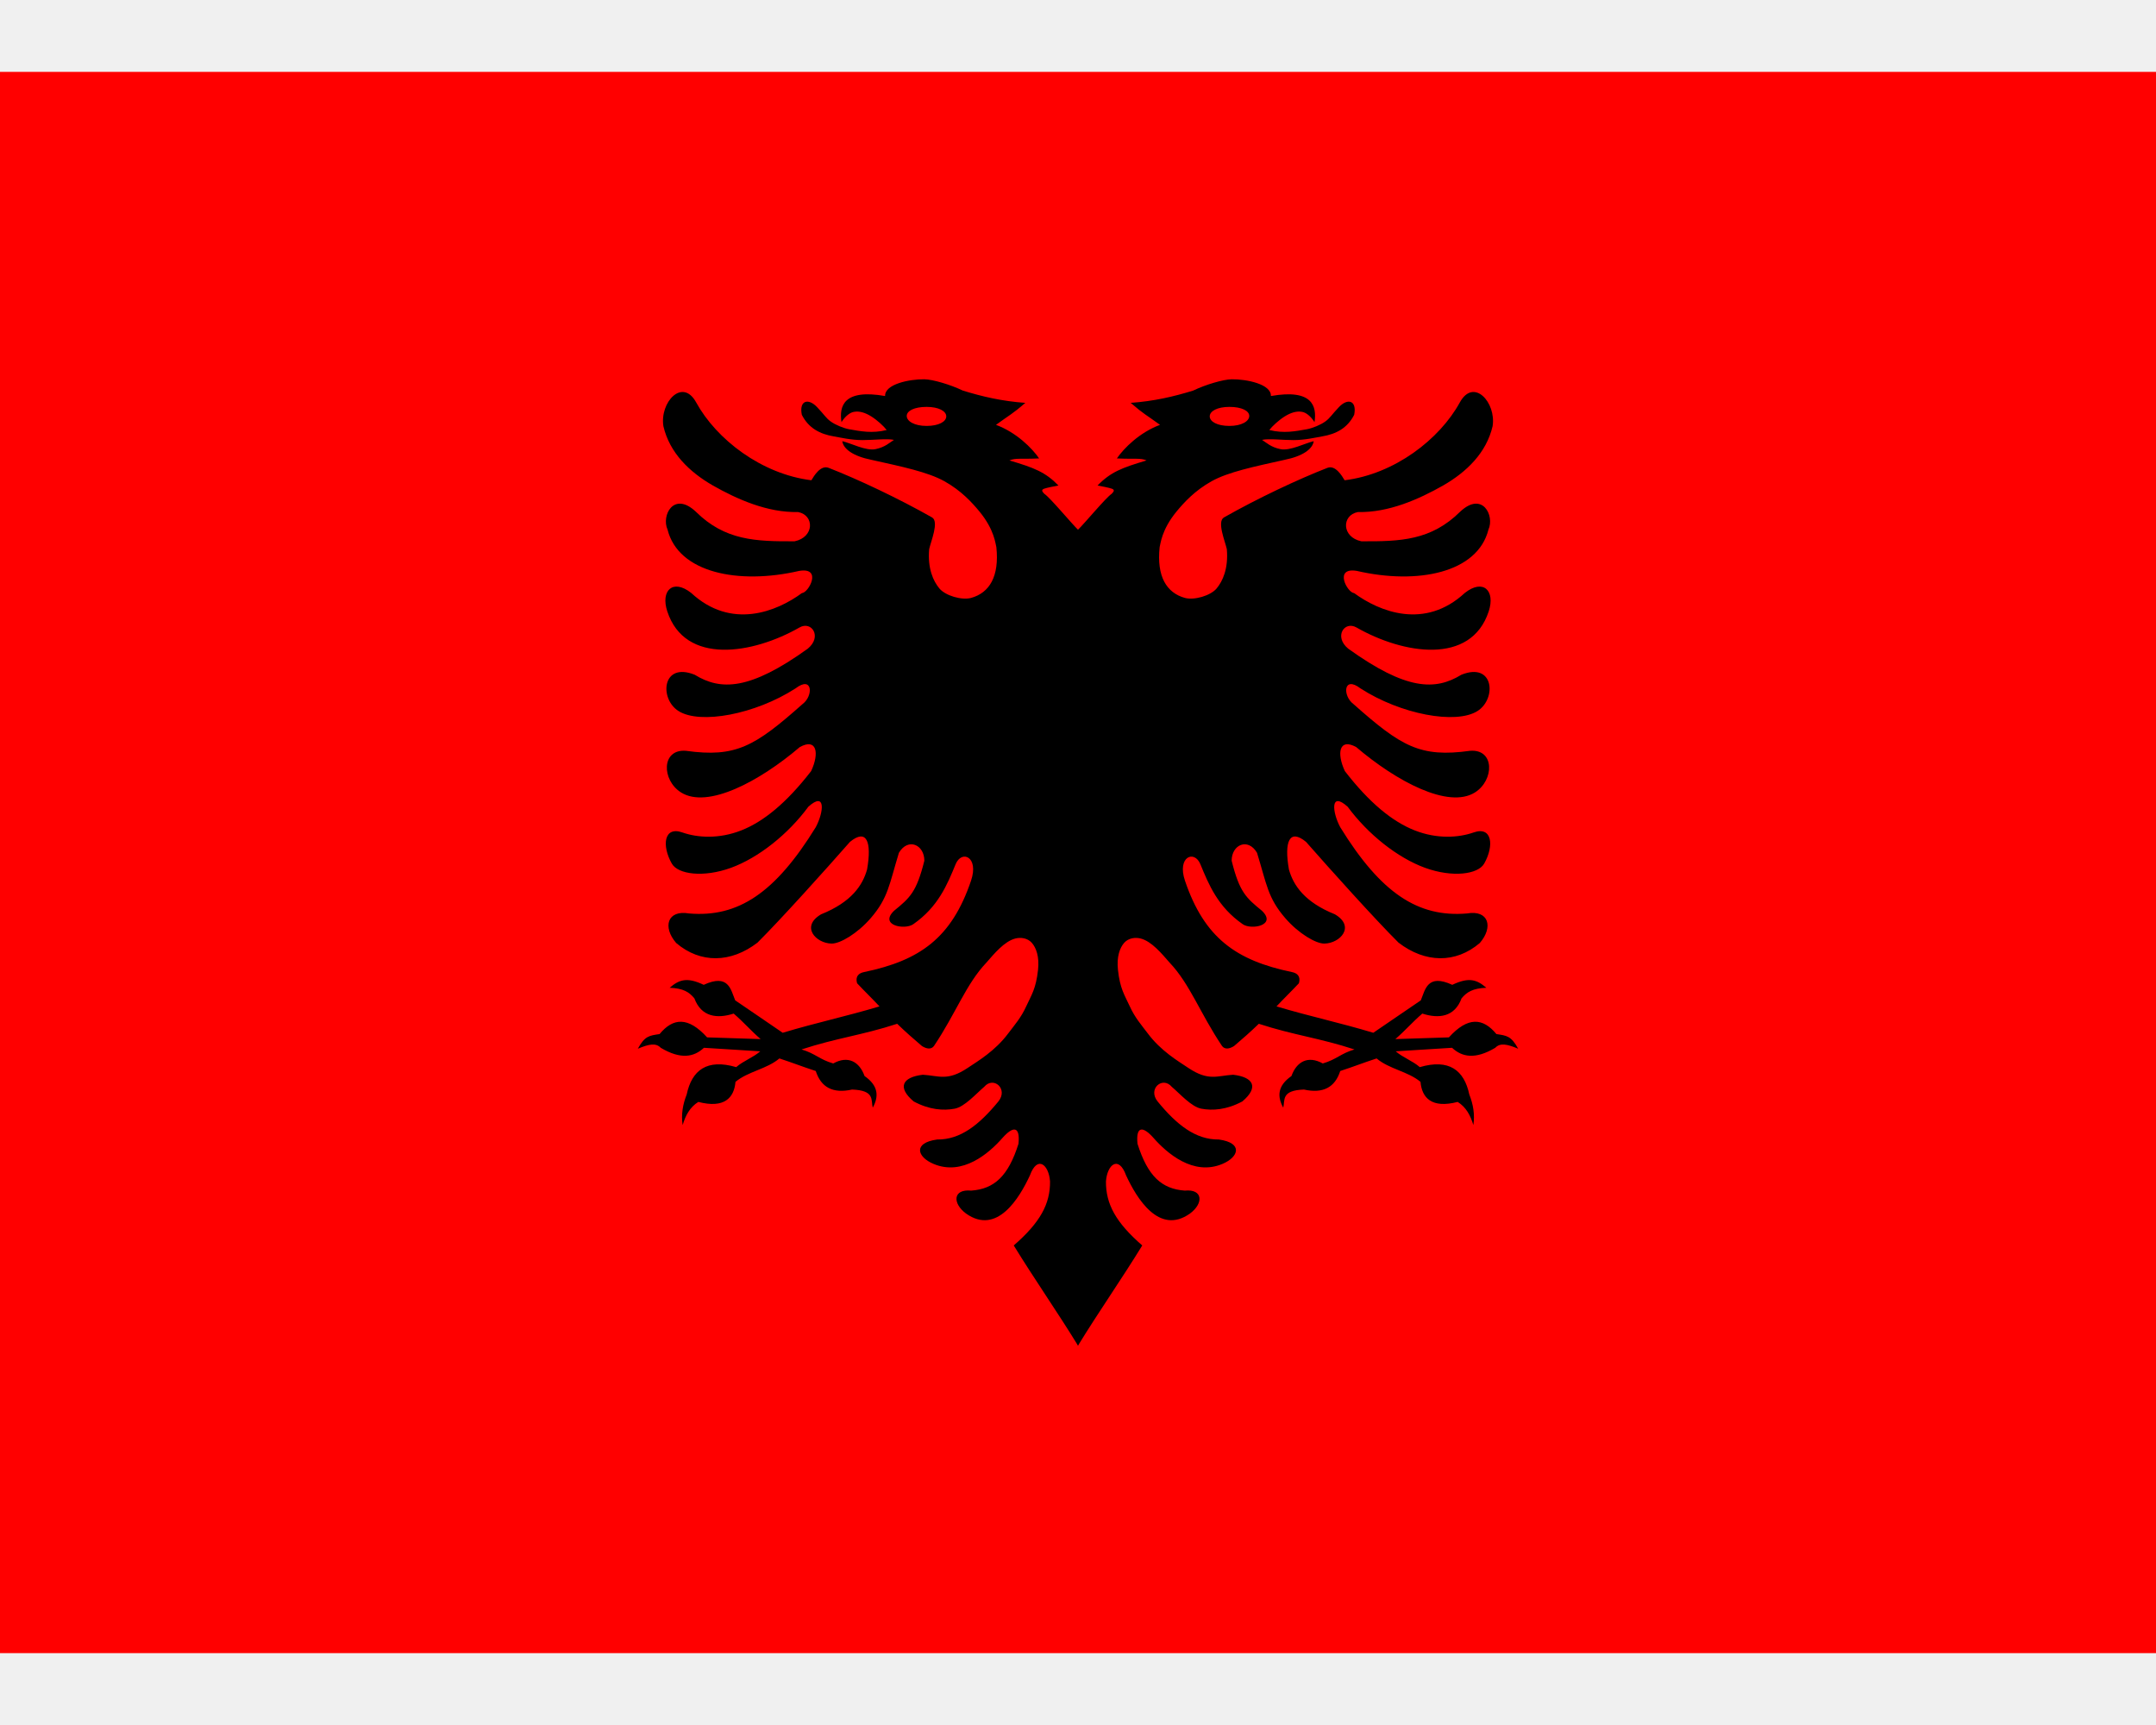
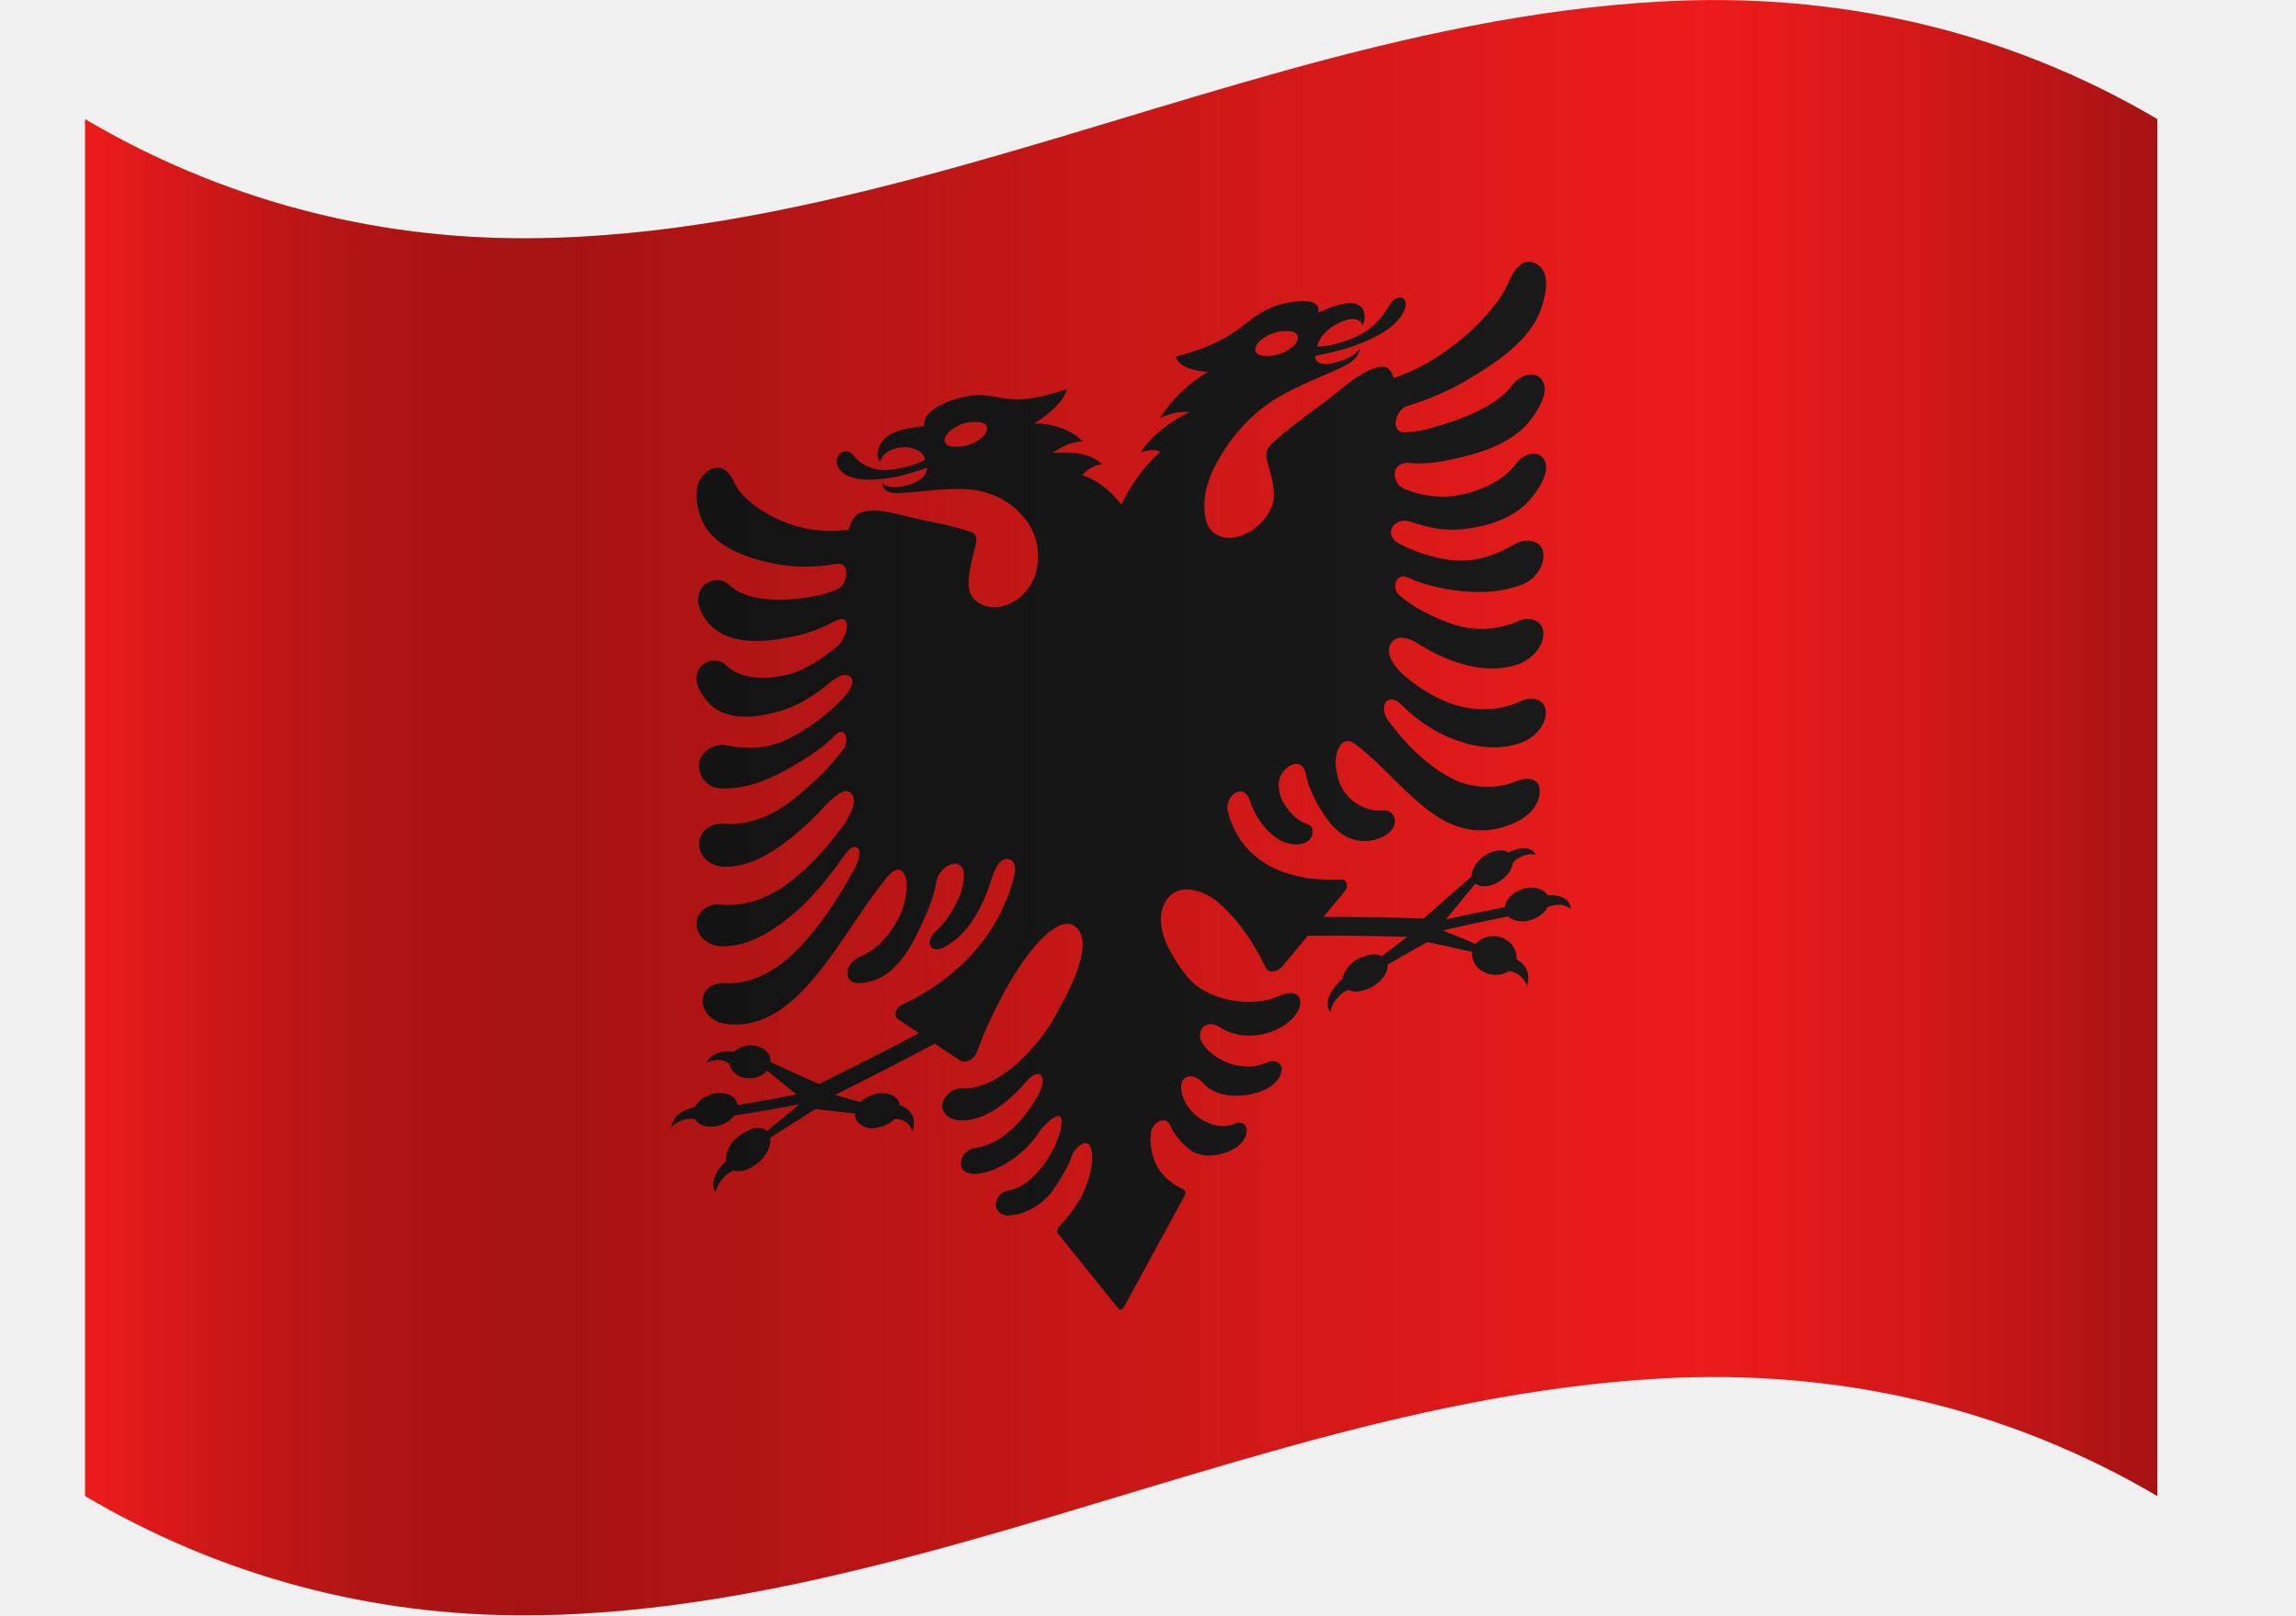
- <svg xmlns="http://www.w3.org/2000/svg" width="30" height="24" viewBox="0 0 30 24" fill="none">
-   <g clip-path="url(#clip0_36_69)">
-     <g clip-path="url(#clip1_36_69)">
-       <path d="M30 1H0V23H30V1Z" fill="#FF0000" />
-       <path d="M12.862 5.277C12.654 5.274 12.308 5.345 12.316 5.51C11.735 5.407 11.675 5.654 11.709 5.873C11.764 5.786 11.831 5.738 11.883 5.73C11.96 5.716 12.041 5.742 12.124 5.794C12.207 5.846 12.298 5.93 12.338 5.983C12.134 6.033 11.975 6 11.815 5.972C11.736 5.957 11.625 5.912 11.559 5.864C11.493 5.817 11.472 5.772 11.369 5.664C11.247 5.535 11.117 5.571 11.157 5.771C11.251 5.956 11.407 6.039 11.604 6.072C11.699 6.088 11.841 6.123 12.001 6.123C12.161 6.123 12.341 6.099 12.439 6.12C12.38 6.158 12.313 6.223 12.182 6.249C12.048 6.276 11.844 6.167 11.72 6.138C11.735 6.245 11.867 6.346 12.127 6.398C12.553 6.493 12.908 6.566 13.142 6.696C13.376 6.827 13.524 6.99 13.63 7.118C13.839 7.373 13.851 7.569 13.864 7.612C13.907 8.019 13.769 8.248 13.512 8.319C13.383 8.354 13.155 8.288 13.071 8.187C12.987 8.086 12.906 7.912 12.929 7.641C12.952 7.534 13.07 7.257 12.969 7.199C12.504 6.935 11.938 6.668 11.53 6.509C11.418 6.466 11.326 6.622 11.29 6.682C10.595 6.596 9.969 6.113 9.687 5.599C9.495 5.249 9.178 5.6 9.231 5.93C9.317 6.299 9.591 6.566 9.92 6.755C10.257 6.946 10.678 7.134 11.105 7.124C11.335 7.168 11.332 7.474 11.057 7.531C10.518 7.534 10.087 7.521 9.681 7.118C9.373 6.83 9.2 7.174 9.289 7.369C9.44 7.97 10.275 8.138 11.12 7.943C11.447 7.888 11.251 8.248 11.159 8.251C10.806 8.511 10.174 8.765 9.617 8.249C9.362 8.048 9.19 8.217 9.285 8.506C9.532 9.259 10.476 9.101 11.125 8.73C11.292 8.634 11.444 8.857 11.24 9.025C10.434 9.604 10.03 9.611 9.667 9.388C9.211 9.204 9.171 9.723 9.442 9.893C9.742 10.082 10.507 9.94 11.069 9.578C11.309 9.394 11.32 9.682 11.168 9.795C10.502 10.386 10.239 10.542 9.545 10.446C9.2 10.418 9.205 10.854 9.476 11.025C9.846 11.258 10.569 10.871 11.129 10.394C11.365 10.264 11.404 10.476 11.287 10.728C10.944 11.171 10.623 11.433 10.313 11.554C10.004 11.675 9.706 11.656 9.495 11.582C9.238 11.491 9.206 11.765 9.348 12.015C9.433 12.165 9.788 12.213 10.171 12.074C10.555 11.934 10.966 11.607 11.248 11.224C11.494 11.003 11.463 11.3 11.351 11.509C10.786 12.426 10.269 12.767 9.588 12.709C9.285 12.656 9.217 12.898 9.409 13.12C9.747 13.408 10.17 13.399 10.54 13.115C10.868 12.789 11.497 12.089 11.827 11.713C12.059 11.523 12.133 11.711 12.065 12.097C12.003 12.318 11.848 12.551 11.425 12.721C11.136 12.891 11.353 13.124 11.57 13.128C11.689 13.131 11.931 12.988 12.116 12.774C12.36 12.492 12.374 12.303 12.508 11.865C12.635 11.651 12.862 11.751 12.862 11.975C12.753 12.414 12.66 12.492 12.44 12.672C12.23 12.874 12.587 12.942 12.707 12.859C13.054 12.618 13.181 12.307 13.297 12.024C13.381 11.82 13.624 11.919 13.512 12.252C13.242 13.05 12.8 13.363 12.025 13.524C11.947 13.539 11.899 13.586 11.926 13.68C12.03 13.791 12.134 13.891 12.238 14.002C11.759 14.145 11.37 14.225 10.891 14.369C10.655 14.21 10.466 14.076 10.23 13.918C10.168 13.769 10.139 13.542 9.792 13.702C9.557 13.59 9.449 13.631 9.318 13.743C9.507 13.75 9.589 13.802 9.662 13.89C9.759 14.151 9.981 14.176 10.209 14.102C10.357 14.23 10.436 14.328 10.584 14.457C10.307 14.447 10.115 14.442 9.839 14.433C9.576 14.143 9.366 14.159 9.178 14.387C9.034 14.409 8.973 14.412 8.875 14.591C9.03 14.526 9.127 14.507 9.194 14.578C9.474 14.744 9.656 14.707 9.795 14.578C10.065 14.595 10.308 14.609 10.579 14.627C10.479 14.714 10.343 14.76 10.244 14.847C9.838 14.728 9.627 14.888 9.555 15.228C9.501 15.365 9.476 15.506 9.499 15.653C9.538 15.519 9.601 15.403 9.717 15.331C10.079 15.425 10.215 15.274 10.234 15.052C10.409 14.906 10.671 14.874 10.845 14.726C11.048 14.793 11.147 14.834 11.351 14.901C11.424 15.128 11.589 15.218 11.856 15.159C12.175 15.17 12.118 15.304 12.144 15.411C12.229 15.257 12.226 15.107 12.03 14.971C11.959 14.772 11.801 14.681 11.594 14.796C11.399 14.739 11.347 14.658 11.153 14.601C11.645 14.44 11.993 14.404 12.484 14.244C12.607 14.363 12.705 14.448 12.829 14.554C12.894 14.594 12.956 14.604 12.995 14.554C13.302 14.097 13.44 13.694 13.726 13.392C13.835 13.268 13.973 13.099 14.126 13.058C14.203 13.038 14.297 13.05 14.357 13.117C14.417 13.185 14.464 13.308 14.444 13.493C14.415 13.758 14.353 13.841 14.28 14C14.208 14.159 14.12 14.257 14.029 14.378C13.847 14.622 13.607 14.763 13.465 14.858C13.181 15.048 13.061 14.965 12.841 14.953C12.556 14.986 12.481 15.128 12.713 15.324C12.931 15.441 13.126 15.455 13.285 15.425C13.422 15.399 13.581 15.218 13.695 15.121C13.823 14.969 14.035 15.149 13.891 15.326C13.627 15.647 13.365 15.858 13.04 15.854C12.699 15.901 12.763 16.098 12.989 16.193C13.396 16.366 13.764 16.043 13.951 15.83C14.095 15.668 14.197 15.662 14.172 15.913C14.029 16.367 13.833 16.542 13.514 16.565C13.255 16.54 13.253 16.745 13.442 16.884C13.873 17.19 14.185 16.668 14.331 16.353C14.435 16.068 14.595 16.204 14.611 16.438C14.613 16.751 14.475 17.007 14.106 17.328C14.389 17.79 14.718 18.26 15.001 18.723L15.858 8.92L15.001 7.371C14.912 7.286 14.61 6.921 14.531 6.87C14.502 6.839 14.485 6.817 14.527 6.8C14.568 6.785 14.664 6.767 14.728 6.755C14.546 6.568 14.39 6.508 14.046 6.406C14.13 6.369 14.212 6.39 14.459 6.378C14.361 6.235 14.142 6.016 13.859 5.911C14.046 5.774 14.082 5.765 14.267 5.605C13.946 5.582 13.672 5.519 13.397 5.434C13.222 5.35 12.98 5.279 12.862 5.277L12.862 5.277ZM12.893 5.661C13.062 5.661 13.167 5.72 13.167 5.793C13.167 5.866 13.062 5.926 12.893 5.926C12.724 5.926 12.617 5.861 12.617 5.787C12.617 5.715 12.724 5.661 12.893 5.661Z" fill="black" />
-       <path d="M17.138 5.277C17.346 5.274 17.692 5.345 17.684 5.51C18.265 5.407 18.325 5.654 18.291 5.873C18.236 5.786 18.169 5.738 18.117 5.73C18.04 5.716 17.959 5.742 17.876 5.794C17.793 5.846 17.702 5.93 17.662 5.983C17.866 6.033 18.025 6 18.185 5.972C18.264 5.957 18.375 5.912 18.441 5.864C18.507 5.817 18.528 5.772 18.631 5.664C18.753 5.535 18.883 5.571 18.843 5.771C18.749 5.956 18.593 6.039 18.395 6.072C18.301 6.088 18.159 6.123 17.999 6.123C17.839 6.123 17.659 6.099 17.561 6.12C17.62 6.158 17.686 6.223 17.818 6.249C17.952 6.276 18.156 6.167 18.28 6.138C18.265 6.245 18.133 6.346 17.873 6.398C17.447 6.493 17.092 6.566 16.858 6.696C16.624 6.827 16.476 6.99 16.37 7.118C16.161 7.373 16.149 7.569 16.136 7.612C16.093 8.019 16.231 8.248 16.488 8.319C16.617 8.354 16.845 8.288 16.929 8.187C17.013 8.086 17.094 7.912 17.071 7.641C17.048 7.534 16.93 7.257 17.031 7.199C17.496 6.935 18.062 6.668 18.471 6.509C18.582 6.466 18.674 6.622 18.71 6.682C19.405 6.596 20.031 6.113 20.313 5.599C20.505 5.249 20.822 5.6 20.769 5.93C20.683 6.299 20.409 6.566 20.08 6.755C19.743 6.946 19.322 7.134 18.895 7.124C18.665 7.168 18.668 7.474 18.943 7.531C19.483 7.534 19.913 7.521 20.319 7.118C20.627 6.83 20.8 7.174 20.711 7.369C20.56 7.97 19.725 8.138 18.88 7.943C18.553 7.888 18.749 8.248 18.841 8.251C19.195 8.511 19.826 8.765 20.383 8.249C20.638 8.048 20.81 8.217 20.715 8.506C20.468 9.259 19.524 9.101 18.875 8.73C18.708 8.634 18.556 8.857 18.76 9.025C19.566 9.604 19.97 9.611 20.334 9.388C20.789 9.204 20.829 9.723 20.558 9.893C20.258 10.082 19.493 9.94 18.931 9.578C18.691 9.394 18.68 9.682 18.832 9.795C19.498 10.386 19.761 10.542 20.455 10.446C20.8 10.418 20.794 10.854 20.524 11.025C20.154 11.258 19.431 10.871 18.871 10.394C18.635 10.264 18.596 10.476 18.713 10.728C19.055 11.171 19.377 11.433 19.687 11.554C19.996 11.675 20.294 11.656 20.505 11.582C20.762 11.491 20.794 11.765 20.652 12.015C20.567 12.165 20.212 12.213 19.829 12.074C19.445 11.934 19.034 11.607 18.752 11.224C18.506 11.003 18.537 11.3 18.649 11.509C19.214 12.426 19.731 12.767 20.413 12.709C20.715 12.656 20.783 12.898 20.591 13.12C20.253 13.408 19.83 13.399 19.46 13.115C19.132 12.789 18.503 12.089 18.173 11.713C17.941 11.523 17.867 11.711 17.935 12.097C17.997 12.318 18.152 12.551 18.575 12.721C18.864 12.891 18.647 13.124 18.43 13.128C18.311 13.131 18.069 12.988 17.884 12.774C17.64 12.492 17.626 12.303 17.491 11.865C17.365 11.651 17.138 11.751 17.138 11.975C17.247 12.414 17.34 12.492 17.56 12.672C17.77 12.874 17.413 12.942 17.293 12.859C16.946 12.618 16.819 12.307 16.703 12.024C16.619 11.82 16.376 11.919 16.488 12.252C16.758 13.05 17.201 13.363 17.975 13.524C18.053 13.539 18.101 13.586 18.074 13.68C17.97 13.791 17.866 13.891 17.762 14.002C18.241 14.145 18.63 14.225 19.109 14.369C19.345 14.21 19.535 14.076 19.77 13.918C19.832 13.769 19.861 13.542 20.208 13.702C20.443 13.59 20.551 13.631 20.682 13.743C20.493 13.75 20.411 13.802 20.337 13.89C20.241 14.151 20.019 14.176 19.791 14.102C19.643 14.23 19.564 14.328 19.416 14.457C19.692 14.447 19.885 14.442 20.161 14.433C20.424 14.143 20.634 14.159 20.822 14.387C20.966 14.409 21.027 14.412 21.125 14.591C20.971 14.526 20.873 14.507 20.806 14.578C20.526 14.744 20.344 14.707 20.205 14.578C19.935 14.595 19.692 14.609 19.421 14.627C19.521 14.714 19.657 14.76 19.756 14.847C20.162 14.728 20.373 14.888 20.445 15.228C20.499 15.365 20.524 15.506 20.501 15.653C20.462 15.519 20.399 15.403 20.283 15.331C19.921 15.425 19.785 15.274 19.766 15.052C19.591 14.906 19.329 14.874 19.155 14.726C18.952 14.793 18.853 14.834 18.649 14.901C18.576 15.128 18.411 15.218 18.144 15.159C17.825 15.17 17.882 15.304 17.856 15.411C17.771 15.257 17.774 15.107 17.97 14.971C18.041 14.772 18.199 14.681 18.406 14.796C18.601 14.739 18.653 14.658 18.847 14.601C18.355 14.44 18.007 14.404 17.516 14.244C17.393 14.363 17.295 14.448 17.171 14.554C17.106 14.594 17.044 14.604 17.005 14.554C16.698 14.097 16.56 13.694 16.274 13.392C16.165 13.268 16.027 13.099 15.874 13.058C15.797 13.038 15.703 13.05 15.643 13.117C15.583 13.185 15.536 13.308 15.556 13.493C15.585 13.758 15.647 13.841 15.72 14C15.792 14.159 15.88 14.257 15.971 14.378C16.153 14.622 16.393 14.763 16.535 14.858C16.819 15.048 16.939 14.965 17.159 14.953C17.444 14.986 17.519 15.128 17.287 15.324C17.069 15.441 16.874 15.455 16.715 15.425C16.578 15.399 16.419 15.218 16.305 15.121C16.177 14.969 15.965 15.149 16.109 15.326C16.372 15.647 16.635 15.858 16.96 15.854C17.301 15.901 17.237 16.098 17.011 16.193C16.604 16.366 16.236 16.043 16.049 15.83C15.905 15.668 15.803 15.662 15.828 15.913C15.971 16.367 16.167 16.542 16.486 16.565C16.744 16.54 16.747 16.745 16.558 16.884C16.127 17.19 15.815 16.668 15.669 16.353C15.565 16.068 15.405 16.204 15.389 16.438C15.387 16.751 15.525 17.007 15.894 17.328C15.611 17.79 15.282 18.26 14.999 18.723L14.142 8.92L14.999 7.371C15.088 7.286 15.39 6.921 15.469 6.87C15.498 6.839 15.515 6.817 15.473 6.8C15.432 6.785 15.336 6.767 15.272 6.755C15.454 6.568 15.61 6.508 15.954 6.406C15.87 6.369 15.788 6.39 15.541 6.378C15.639 6.235 15.858 6.016 16.141 5.911C15.954 5.774 15.918 5.765 15.733 5.605C16.054 5.582 16.328 5.519 16.603 5.434C16.778 5.35 17.02 5.279 17.138 5.277L17.138 5.277ZM17.107 5.661C16.938 5.661 16.833 5.72 16.833 5.793C16.833 5.866 16.938 5.926 17.107 5.926C17.276 5.926 17.383 5.861 17.383 5.787C17.383 5.715 17.276 5.661 17.107 5.661Z" fill="black" />
-     </g>
-   </g>
+ <svg xmlns="http://www.w3.org/2000/svg" width="27" height="19" viewBox="0 0 27 19" fill="none">
+   <path d="M25.369 17.597C23.589 16.547 21.591 16.1 19.531 16.214C16.516 16.382 13.667 17.526 10.776 18.29C9.284 18.684 7.754 18.993 6.205 19C4.361 19.009 2.588 18.535 1 17.597V1.401C2.588 2.338 4.361 2.812 6.205 2.803C7.754 2.796 9.284 2.487 10.776 2.093C13.667 1.33 16.516 0.185 19.531 0.018C21.591 -0.097 23.589 0.35 25.369 1.401V17.597Z" fill="#ED1B1B" />
+   <path d="M18.198 10.53C18.148 10.449 18.042 10.43 17.955 10.444C17.841 10.461 17.715 10.549 17.695 10.67C17.463 10.715 17.232 10.763 17.002 10.815C17.117 10.674 17.233 10.534 17.349 10.394C17.43 10.451 17.543 10.421 17.621 10.374C17.703 10.325 17.779 10.245 17.792 10.146C17.86 10.075 17.963 10.03 18.061 10.053C17.992 9.934 17.838 9.979 17.74 10.027C17.659 9.979 17.553 10.008 17.478 10.052C17.391 10.103 17.305 10.204 17.306 10.31C17.117 10.474 16.928 10.638 16.741 10.804C16.348 10.79 15.955 10.784 15.562 10.785C15.645 10.686 15.728 10.587 15.811 10.488C15.864 10.424 15.839 10.342 15.768 10.345C15.16 10.375 14.597 10.164 14.438 9.54C14.394 9.366 14.626 9.194 14.696 9.413C14.758 9.607 14.933 9.873 15.16 9.923C15.24 9.941 15.347 9.937 15.404 9.871C15.448 9.819 15.457 9.721 15.375 9.695C15.243 9.653 15.138 9.528 15.076 9.411C15.057 9.376 15.04 9.299 15.036 9.24C15.022 9.046 15.31 8.85 15.357 9.11C15.386 9.269 15.476 9.437 15.563 9.572C15.681 9.755 15.845 9.909 16.081 9.892C16.196 9.884 16.344 9.826 16.391 9.718C16.432 9.626 16.369 9.522 16.261 9.532C16.077 9.548 15.9 9.451 15.8 9.302C15.744 9.22 15.722 9.115 15.709 9.017C15.692 8.887 15.756 8.618 15.938 8.753C16.286 9.013 16.571 9.406 16.938 9.627C17.23 9.802 17.54 9.815 17.853 9.658C17.992 9.588 18.122 9.444 18.105 9.278C18.091 9.142 17.936 9.143 17.84 9.186C17.61 9.287 17.3 9.276 17.074 9.157C16.773 8.999 16.524 8.745 16.327 8.479C16.205 8.315 16.312 8.111 16.497 8.304C16.626 8.439 16.823 8.577 17.002 8.657C17.278 8.781 17.601 8.846 17.899 8.732C18.042 8.677 18.177 8.54 18.178 8.381C18.18 8.228 18.014 8.184 17.895 8.241C17.663 8.354 17.388 8.373 17.124 8.295C16.91 8.232 16.71 8.107 16.545 7.973C16.453 7.898 16.288 7.735 16.346 7.59C16.402 7.45 16.568 7.501 16.668 7.565C16.753 7.618 16.838 7.668 16.927 7.709C17.205 7.837 17.543 7.923 17.851 7.814C17.998 7.762 18.145 7.622 18.15 7.457C18.154 7.297 17.987 7.245 17.862 7.302C17.621 7.412 17.333 7.43 17.065 7.335C16.849 7.259 16.625 7.147 16.453 7C16.36 6.92 16.415 6.726 16.557 6.793C16.684 6.852 16.84 6.897 16.979 6.923C17.285 6.979 17.608 6.99 17.908 6.872C18.054 6.814 18.172 6.648 18.147 6.494C18.124 6.353 17.937 6.329 17.829 6.392C17.587 6.533 17.335 6.625 17.043 6.585C16.838 6.557 16.643 6.491 16.458 6.397C16.252 6.293 16.393 6.068 16.59 6.137C16.779 6.203 16.974 6.245 17.172 6.227C17.485 6.198 17.827 6.1 18.027 5.835C18.105 5.733 18.239 5.534 18.156 5.401C18.082 5.283 17.905 5.347 17.838 5.442C17.681 5.665 17.378 5.789 17.112 5.831C16.921 5.862 16.704 5.828 16.525 5.756C16.35 5.686 16.353 5.426 16.572 5.446C16.725 5.459 16.877 5.444 17.024 5.414C17.365 5.344 17.779 5.23 17.998 4.94C18.082 4.83 18.225 4.616 18.136 4.473C18.057 4.346 17.866 4.418 17.794 4.518C17.618 4.761 17.238 4.912 16.949 5C16.809 5.043 16.663 5.083 16.517 5.085C16.34 5.088 16.416 4.817 16.537 4.78C16.784 4.704 17.026 4.604 17.247 4.473C17.585 4.273 17.998 4.007 18.126 3.622C18.171 3.487 18.241 3.222 18.085 3.115C17.916 3 17.802 3.176 17.745 3.311C17.613 3.62 17.28 3.932 17.007 4.126C16.82 4.259 16.608 4.376 16.388 4.446C16.366 4.374 16.33 4.302 16.235 4.314C16.016 4.344 15.761 4.593 15.572 4.733C15.361 4.889 15.139 5.046 14.95 5.225C14.881 5.291 14.882 5.352 14.906 5.438C14.944 5.573 14.978 5.68 14.979 5.823C14.98 6.049 14.771 6.248 14.564 6.311C14.403 6.36 14.223 6.295 14.182 6.122C14.112 5.82 14.236 5.545 14.393 5.299C14.558 5.042 14.775 4.823 15.046 4.664C15.287 4.522 15.558 4.429 15.808 4.305C15.894 4.262 15.981 4.202 15.992 4.098C15.92 4.2 15.777 4.247 15.665 4.274C15.589 4.293 15.471 4.295 15.465 4.187C15.639 4.15 15.819 4.111 15.982 4.046C16.161 3.975 16.368 3.88 16.48 3.712C16.547 3.612 16.541 3.533 16.498 3.507C16.454 3.481 16.381 3.514 16.335 3.595C16.251 3.746 16.117 3.883 15.959 3.955C15.821 4.018 15.645 4.077 15.489 4.077C15.519 3.933 15.674 3.818 15.805 3.773C15.884 3.745 15.988 3.732 16.025 3.829C16.061 3.749 16.059 3.647 15.989 3.596C15.876 3.513 15.629 3.621 15.503 3.677C15.547 3.449 15.084 3.57 15.007 3.596C14.833 3.653 14.702 3.768 14.555 3.877C14.336 4.039 14.083 4.126 13.822 4.197C13.88 4.334 14.072 4.364 14.205 4.375C13.979 4.504 13.778 4.7 13.638 4.919C13.753 4.867 13.863 4.834 13.991 4.848C13.764 4.955 13.551 5.113 13.411 5.323C13.485 5.3 13.571 5.271 13.644 5.317C13.456 5.476 13.293 5.715 13.185 5.935C13.079 5.79 12.902 5.638 12.725 5.591C12.782 5.521 12.869 5.472 12.959 5.458C12.801 5.315 12.578 5.313 12.378 5.328C12.479 5.258 12.605 5.193 12.732 5.19C12.585 5.046 12.366 4.98 12.165 4.981C12.309 4.884 12.497 4.75 12.548 4.576C12.312 4.652 12.065 4.727 11.814 4.686C11.656 4.66 11.524 4.628 11.362 4.662C11.222 4.69 10.841 4.802 10.867 5.013C10.705 5.029 10.47 5.061 10.38 5.185C10.33 5.254 10.294 5.346 10.345 5.436C10.379 5.334 10.465 5.284 10.565 5.267C10.677 5.248 10.851 5.273 10.88 5.407C10.743 5.481 10.564 5.521 10.411 5.529C10.271 5.536 10.118 5.467 10.034 5.354C9.99 5.295 9.915 5.296 9.872 5.343C9.828 5.389 9.823 5.472 9.889 5.539C10.01 5.663 10.236 5.647 10.388 5.631C10.56 5.613 10.736 5.558 10.904 5.503C10.89 5.613 10.801 5.664 10.704 5.696C10.606 5.729 10.468 5.755 10.377 5.689C10.381 5.783 10.486 5.805 10.562 5.801C10.809 5.789 11.071 5.744 11.324 5.752C11.578 5.759 11.803 5.846 11.976 6.015C12.169 6.203 12.246 6.437 12.187 6.715C12.146 6.905 11.993 7.071 11.805 7.126C11.615 7.181 11.39 7.092 11.39 6.873C11.391 6.724 11.429 6.592 11.463 6.447C11.48 6.377 11.51 6.293 11.419 6.259C11.222 6.186 11.003 6.149 10.798 6.106C10.609 6.066 10.315 5.962 10.134 6.025C10.05 6.055 10.001 6.141 9.982 6.23C9.779 6.261 9.558 6.244 9.363 6.188C9.099 6.112 8.735 5.914 8.625 5.657C8.555 5.495 8.415 5.446 8.285 5.573C8.145 5.709 8.187 5.937 8.243 6.092C8.367 6.431 8.799 6.571 9.122 6.633C9.357 6.679 9.597 6.673 9.833 6.633C10.012 6.603 9.965 6.88 9.853 6.929C9.719 6.989 9.571 7.018 9.421 7.037C9.169 7.069 8.77 7.073 8.575 6.88C8.473 6.779 8.296 6.822 8.234 6.945C8.159 7.093 8.265 7.271 8.371 7.37C8.624 7.606 9.05 7.546 9.346 7.482C9.501 7.449 9.656 7.395 9.797 7.316C10.042 7.178 9.968 7.505 9.844 7.605C9.671 7.744 9.472 7.886 9.257 7.937C9.022 7.993 8.721 8.003 8.532 7.82C8.431 7.723 8.27 7.772 8.214 7.879C8.142 8.016 8.246 8.176 8.342 8.275C8.56 8.497 8.928 8.44 9.197 8.356C9.412 8.29 9.606 8.158 9.78 8.014C9.827 7.975 9.947 7.898 10.006 7.967C10.07 8.043 9.951 8.17 9.911 8.214C9.754 8.387 9.543 8.542 9.327 8.662C9.066 8.805 8.829 8.825 8.541 8.766C8.408 8.74 8.244 8.83 8.223 8.97C8.201 9.117 8.309 9.263 8.462 9.273C8.797 9.293 9.116 9.139 9.39 8.972C9.537 8.883 9.703 8.771 9.812 8.655C9.934 8.525 10 8.701 9.916 8.815C9.749 9.04 9.528 9.246 9.305 9.421C9.073 9.602 8.794 9.712 8.508 9.688C8.36 9.675 8.217 9.778 8.22 9.933C8.222 10.088 8.373 10.194 8.519 10.196C8.87 10.201 9.198 9.954 9.442 9.737C9.532 9.657 9.62 9.569 9.702 9.478C9.758 9.423 9.947 9.216 10.025 9.352C10.103 9.488 9.893 9.744 9.824 9.831C9.661 10.039 9.467 10.246 9.246 10.405C9.016 10.57 8.748 10.669 8.474 10.638C8.339 10.622 8.19 10.72 8.191 10.867C8.192 11.014 8.33 11.123 8.47 11.13C8.811 11.146 9.128 10.926 9.368 10.716C9.555 10.552 9.727 10.341 9.873 10.139C9.903 10.098 10.019 9.902 10.09 9.979C10.139 10.031 10.068 10.189 10.042 10.234C9.838 10.599 9.601 10.967 9.296 11.247C9.093 11.432 8.813 11.582 8.53 11.564C8.408 11.556 8.282 11.612 8.265 11.742C8.245 11.893 8.372 12.017 8.517 12.04C8.883 12.101 9.188 11.909 9.432 11.659C9.813 11.267 10.086 10.74 10.432 10.316C10.585 10.127 10.68 10.285 10.661 10.462C10.649 10.572 10.623 10.693 10.57 10.794C10.47 10.984 10.321 11.173 10.109 11.255C10.013 11.291 9.931 11.418 9.978 11.504C10.031 11.6 10.2 11.559 10.289 11.527C10.537 11.435 10.693 11.178 10.806 10.941C10.891 10.762 10.982 10.562 11.012 10.369C11.044 10.17 11.353 10.04 11.334 10.322C11.329 10.383 11.312 10.469 11.294 10.515C11.227 10.679 11.129 10.846 10.994 10.963C10.913 11.034 10.923 11.13 10.966 11.154C11.041 11.197 11.149 11.117 11.21 11.073C11.441 10.908 11.59 10.575 11.673 10.303C11.695 10.233 11.756 10.091 11.854 10.104C11.938 10.115 11.947 10.217 11.931 10.282C11.761 10.995 11.256 11.514 10.602 11.821C10.53 11.854 10.506 11.95 10.559 11.986C10.642 12.042 10.724 12.097 10.807 12.153C10.417 12.358 10.025 12.557 9.629 12.75C9.44 12.666 9.251 12.581 9.063 12.494C9.068 12.393 8.983 12.321 8.891 12.302C8.799 12.283 8.698 12.305 8.629 12.371C8.512 12.353 8.362 12.38 8.309 12.502C8.391 12.456 8.497 12.454 8.577 12.508C8.588 12.597 8.665 12.658 8.749 12.676C8.846 12.698 8.954 12.67 9.021 12.594C9.136 12.688 9.252 12.781 9.368 12.874C9.137 12.919 8.906 12.961 8.674 12.998C8.656 12.876 8.519 12.844 8.414 12.86C8.317 12.875 8.219 12.931 8.172 13.021C8.048 13.048 7.91 13.118 7.896 13.259C7.965 13.184 8.071 13.146 8.172 13.163C8.222 13.244 8.327 13.264 8.414 13.249C8.499 13.235 8.581 13.191 8.634 13.122C8.891 13.081 9.148 13.037 9.404 12.988C9.276 13.094 9.147 13.199 9.018 13.304C8.917 13.211 8.757 13.309 8.677 13.371C8.596 13.433 8.53 13.547 8.537 13.655C8.449 13.74 8.331 13.899 8.415 14.025C8.439 13.916 8.522 13.811 8.626 13.767C8.739 13.799 8.841 13.737 8.919 13.674C9 13.608 9.069 13.495 9.058 13.381C9.235 13.271 9.412 13.159 9.587 13.045C9.742 13.063 9.898 13.08 10.053 13.096C10.051 13.214 10.177 13.286 10.281 13.269C10.367 13.256 10.453 13.232 10.517 13.162C10.615 13.156 10.71 13.214 10.728 13.314C10.778 13.159 10.732 13.06 10.582 12.998C10.565 12.893 10.448 12.852 10.355 12.858C10.276 12.863 10.175 12.904 10.12 12.963C10.019 12.936 9.919 12.908 9.819 12.879C10.213 12.684 10.604 12.482 10.992 12.276C11.091 12.342 11.191 12.407 11.29 12.473C11.371 12.516 11.459 12.449 11.488 12.375C11.527 12.27 11.57 12.163 11.616 12.061C11.739 11.79 11.883 11.514 12.059 11.27C12.146 11.151 12.47 10.728 12.659 10.911C12.885 11.13 12.514 11.754 12.414 11.942C12.23 12.288 11.747 12.827 11.315 12.801C11.207 12.795 11.091 12.899 11.08 12.997C11.069 13.097 11.175 13.171 11.273 13.178C11.568 13.198 11.834 12.978 12.022 12.774C12.062 12.73 12.175 12.579 12.245 12.653C12.289 12.7 12.24 12.823 12.217 12.866C12.071 13.139 11.792 13.461 11.475 13.501C11.377 13.513 11.293 13.599 11.3 13.698C11.306 13.793 11.422 13.818 11.5 13.807C11.783 13.769 12.074 13.545 12.222 13.312C12.277 13.226 12.53 12.976 12.477 13.261C12.425 13.539 12.16 13.955 11.85 14.006C11.767 14.02 11.709 14.092 11.71 14.176C11.71 14.228 11.757 14.3 11.861 14.297C12.074 14.29 12.293 14.143 12.405 13.967C12.483 13.846 12.565 13.72 12.607 13.588C12.632 13.508 12.795 13.355 12.832 13.519C12.866 13.668 12.815 13.835 12.763 13.971C12.698 14.14 12.577 14.296 12.451 14.431C12.429 14.455 12.423 14.489 12.439 14.508C12.677 14.804 12.916 15.1 13.154 15.395C13.169 15.413 13.201 15.403 13.216 15.377C13.454 14.939 13.693 14.501 13.931 14.063C13.947 14.035 13.941 14.005 13.919 13.993C13.797 13.934 13.671 13.841 13.607 13.719C13.543 13.596 13.513 13.444 13.538 13.308C13.556 13.206 13.706 13.108 13.764 13.243C13.806 13.342 13.879 13.424 13.965 13.502C14.115 13.638 14.347 13.602 14.509 13.514C14.585 13.473 14.657 13.392 14.66 13.306C14.664 13.223 14.604 13.182 14.52 13.217C14.261 13.326 13.938 13.097 13.893 12.838C13.859 12.64 14.033 12.608 14.149 12.74C14.315 12.93 14.659 12.917 14.87 12.819C14.961 12.776 15.054 12.703 15.07 12.597C15.087 12.488 14.975 12.461 14.895 12.498C14.652 12.61 14.317 12.511 14.153 12.291C14.039 12.136 14.174 11.969 14.348 12.084C14.566 12.228 14.877 12.205 15.097 12.063C15.189 12.003 15.301 11.891 15.29 11.775C15.277 11.649 15.128 11.674 15.055 11.709C14.734 11.864 14.185 11.775 13.956 11.482C13.791 11.272 13.533 10.878 13.711 10.596C13.852 10.373 14.143 10.466 14.311 10.603C14.49 10.749 14.637 10.946 14.754 11.138C14.8 11.214 14.843 11.3 14.883 11.379C14.923 11.46 15.033 11.425 15.08 11.367C15.179 11.246 15.279 11.127 15.378 11.007C15.769 11.004 16.16 11.008 16.551 11.019C16.451 11.094 16.351 11.17 16.251 11.245C16.174 11.205 16.087 11.231 16.015 11.257C15.912 11.293 15.809 11.398 15.788 11.512C15.691 11.601 15.55 11.766 15.642 11.904C15.664 11.794 15.749 11.688 15.853 11.643C15.93 11.682 16.02 11.657 16.089 11.631C16.188 11.593 16.326 11.476 16.317 11.347C16.472 11.257 16.627 11.168 16.783 11.081C16.96 11.117 17.136 11.156 17.312 11.196C17.299 11.298 17.361 11.39 17.451 11.435C17.543 11.481 17.657 11.479 17.744 11.422C17.846 11.433 17.934 11.507 17.955 11.609C17.998 11.464 17.964 11.365 17.833 11.28C17.843 11.179 17.778 11.089 17.694 11.043C17.584 10.984 17.433 11.008 17.352 11.103C17.224 11.049 17.095 10.996 16.966 10.944C17.222 10.885 17.478 10.83 17.736 10.78C17.787 10.831 17.889 10.846 17.956 10.833C18.051 10.815 18.151 10.762 18.198 10.672C18.285 10.629 18.397 10.628 18.474 10.692C18.462 10.551 18.313 10.523 18.198 10.53L18.198 10.53ZM15.012 3.906C15.081 3.892 15.263 3.872 15.262 3.971C15.261 4.069 15.105 4.153 15.012 4.174C14.945 4.19 14.761 4.211 14.762 4.111C14.762 4.017 14.919 3.926 15.012 3.906ZM11.358 5.243C11.291 5.258 11.107 5.278 11.108 5.178C11.108 5.084 11.266 4.994 11.358 4.974C11.426 4.96 11.609 4.939 11.608 5.038C11.607 5.136 11.451 5.221 11.358 5.243Z" fill="#1A1A1A" />
+   <path d="M25.369 17.597C23.589 16.547 21.591 16.1 19.531 16.214C16.516 16.382 13.667 17.526 10.776 18.29C9.284 18.684 7.754 18.993 6.205 19C4.361 19.009 2.588 18.535 1 17.597V1.401C2.588 2.338 4.361 2.812 6.205 2.803C7.754 2.796 9.284 2.487 10.776 2.093C13.667 1.33 16.516 0.185 19.531 0.018C21.591 -0.097 23.589 0.35 25.369 1.401V17.597Z" fill="url(#paint0_linear_471_29837)" style="mix-blend-mode:multiply" />
  <defs>
-     <clipPath id="clip0_36_69">
-       <rect width="30" height="24" fill="white" />
-     </clipPath>
-     <clipPath id="clip1_36_69">
-       <rect width="30" height="22" fill="white" transform="translate(0 1)" />
-     </clipPath>
+     <linearGradient id="paint0_linear_471_29837" x1="1" y1="9.5" x2="25.369" y2="9.5" gradientUnits="userSpaceOnUse">
+       <stop stop-color="white" />
+       <stop offset="0.02" stop-color="#F5F5F5" />
+       <stop offset="0.07" stop-color="#D8D8D8" />
+       <stop offset="0.12" stop-color="#C3C3C3" />
+       <stop offset="0.17" stop-color="#B7B7B7" />
+       <stop offset="0.23" stop-color="#B3B3B3" />
+       <stop offset="0.78" stop-color="white" />
+       <stop offset="0.82" stop-color="#F6F6F6" />
+       <stop offset="0.9" stop-color="#DDDDDD" />
+       <stop offset="0.99" stop-color="#B6B6B6" />
+       <stop offset="1" stop-color="#B3B3B3" />
+     </linearGradient>
  </defs>
</svg>
